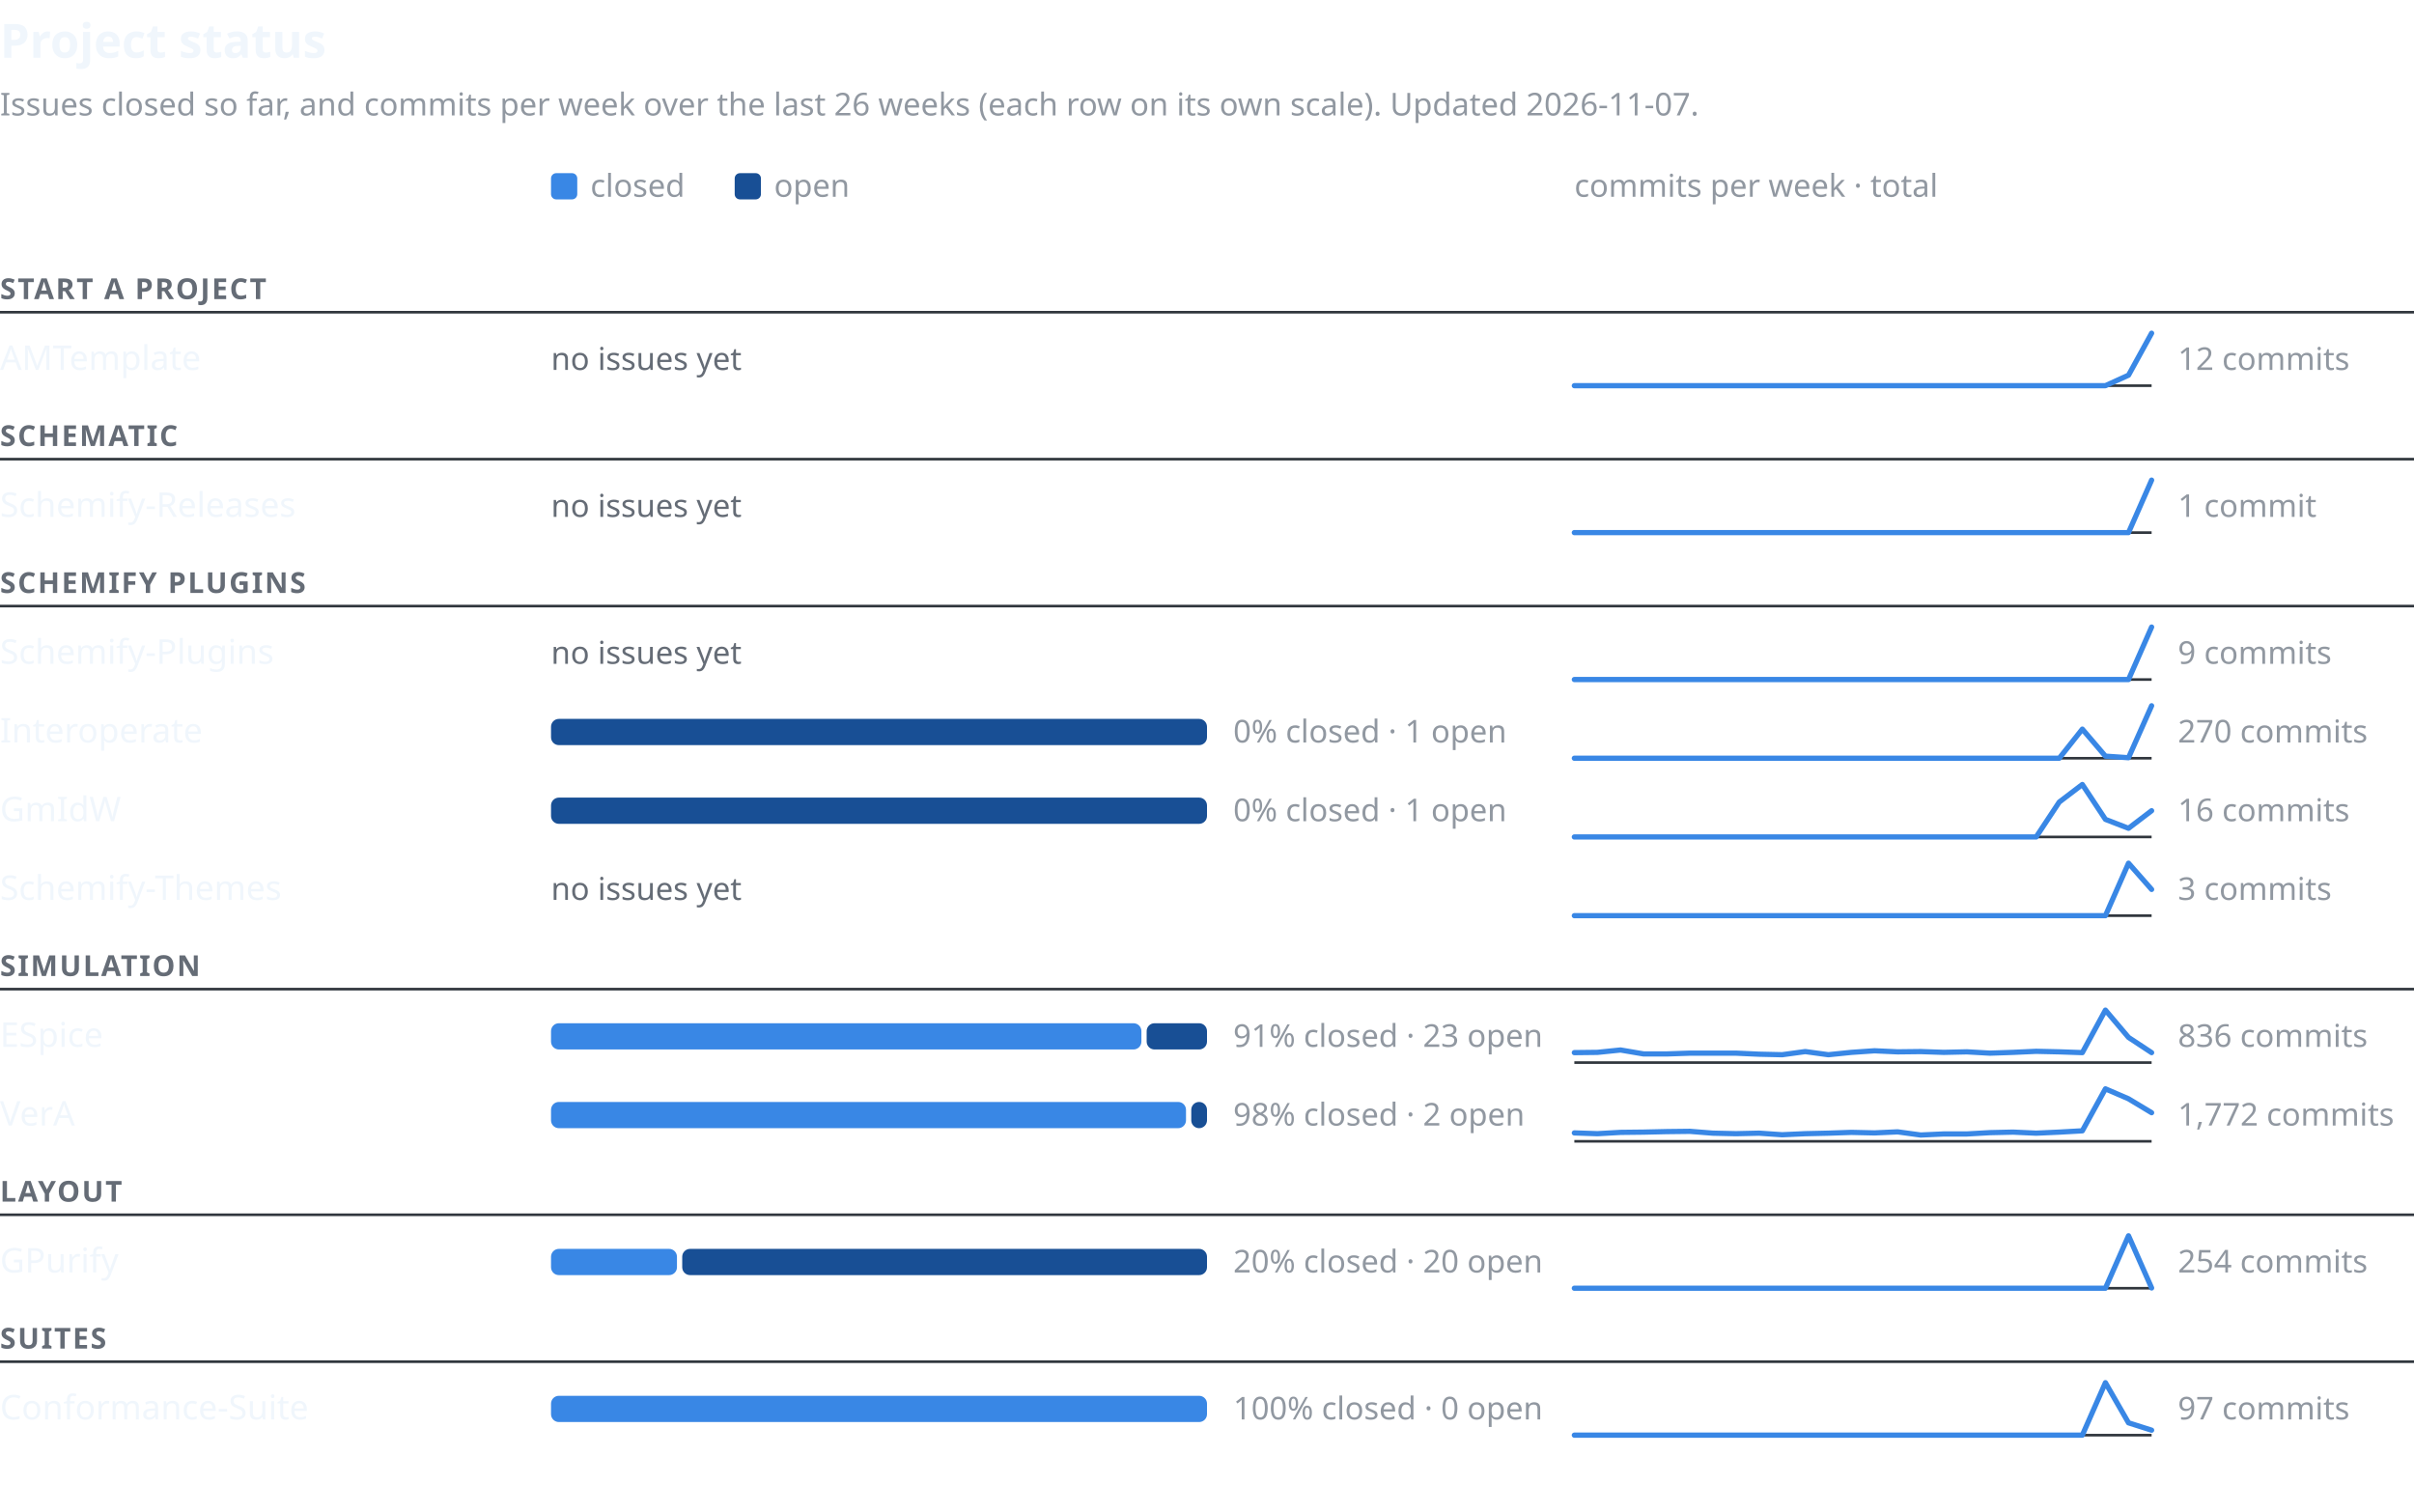
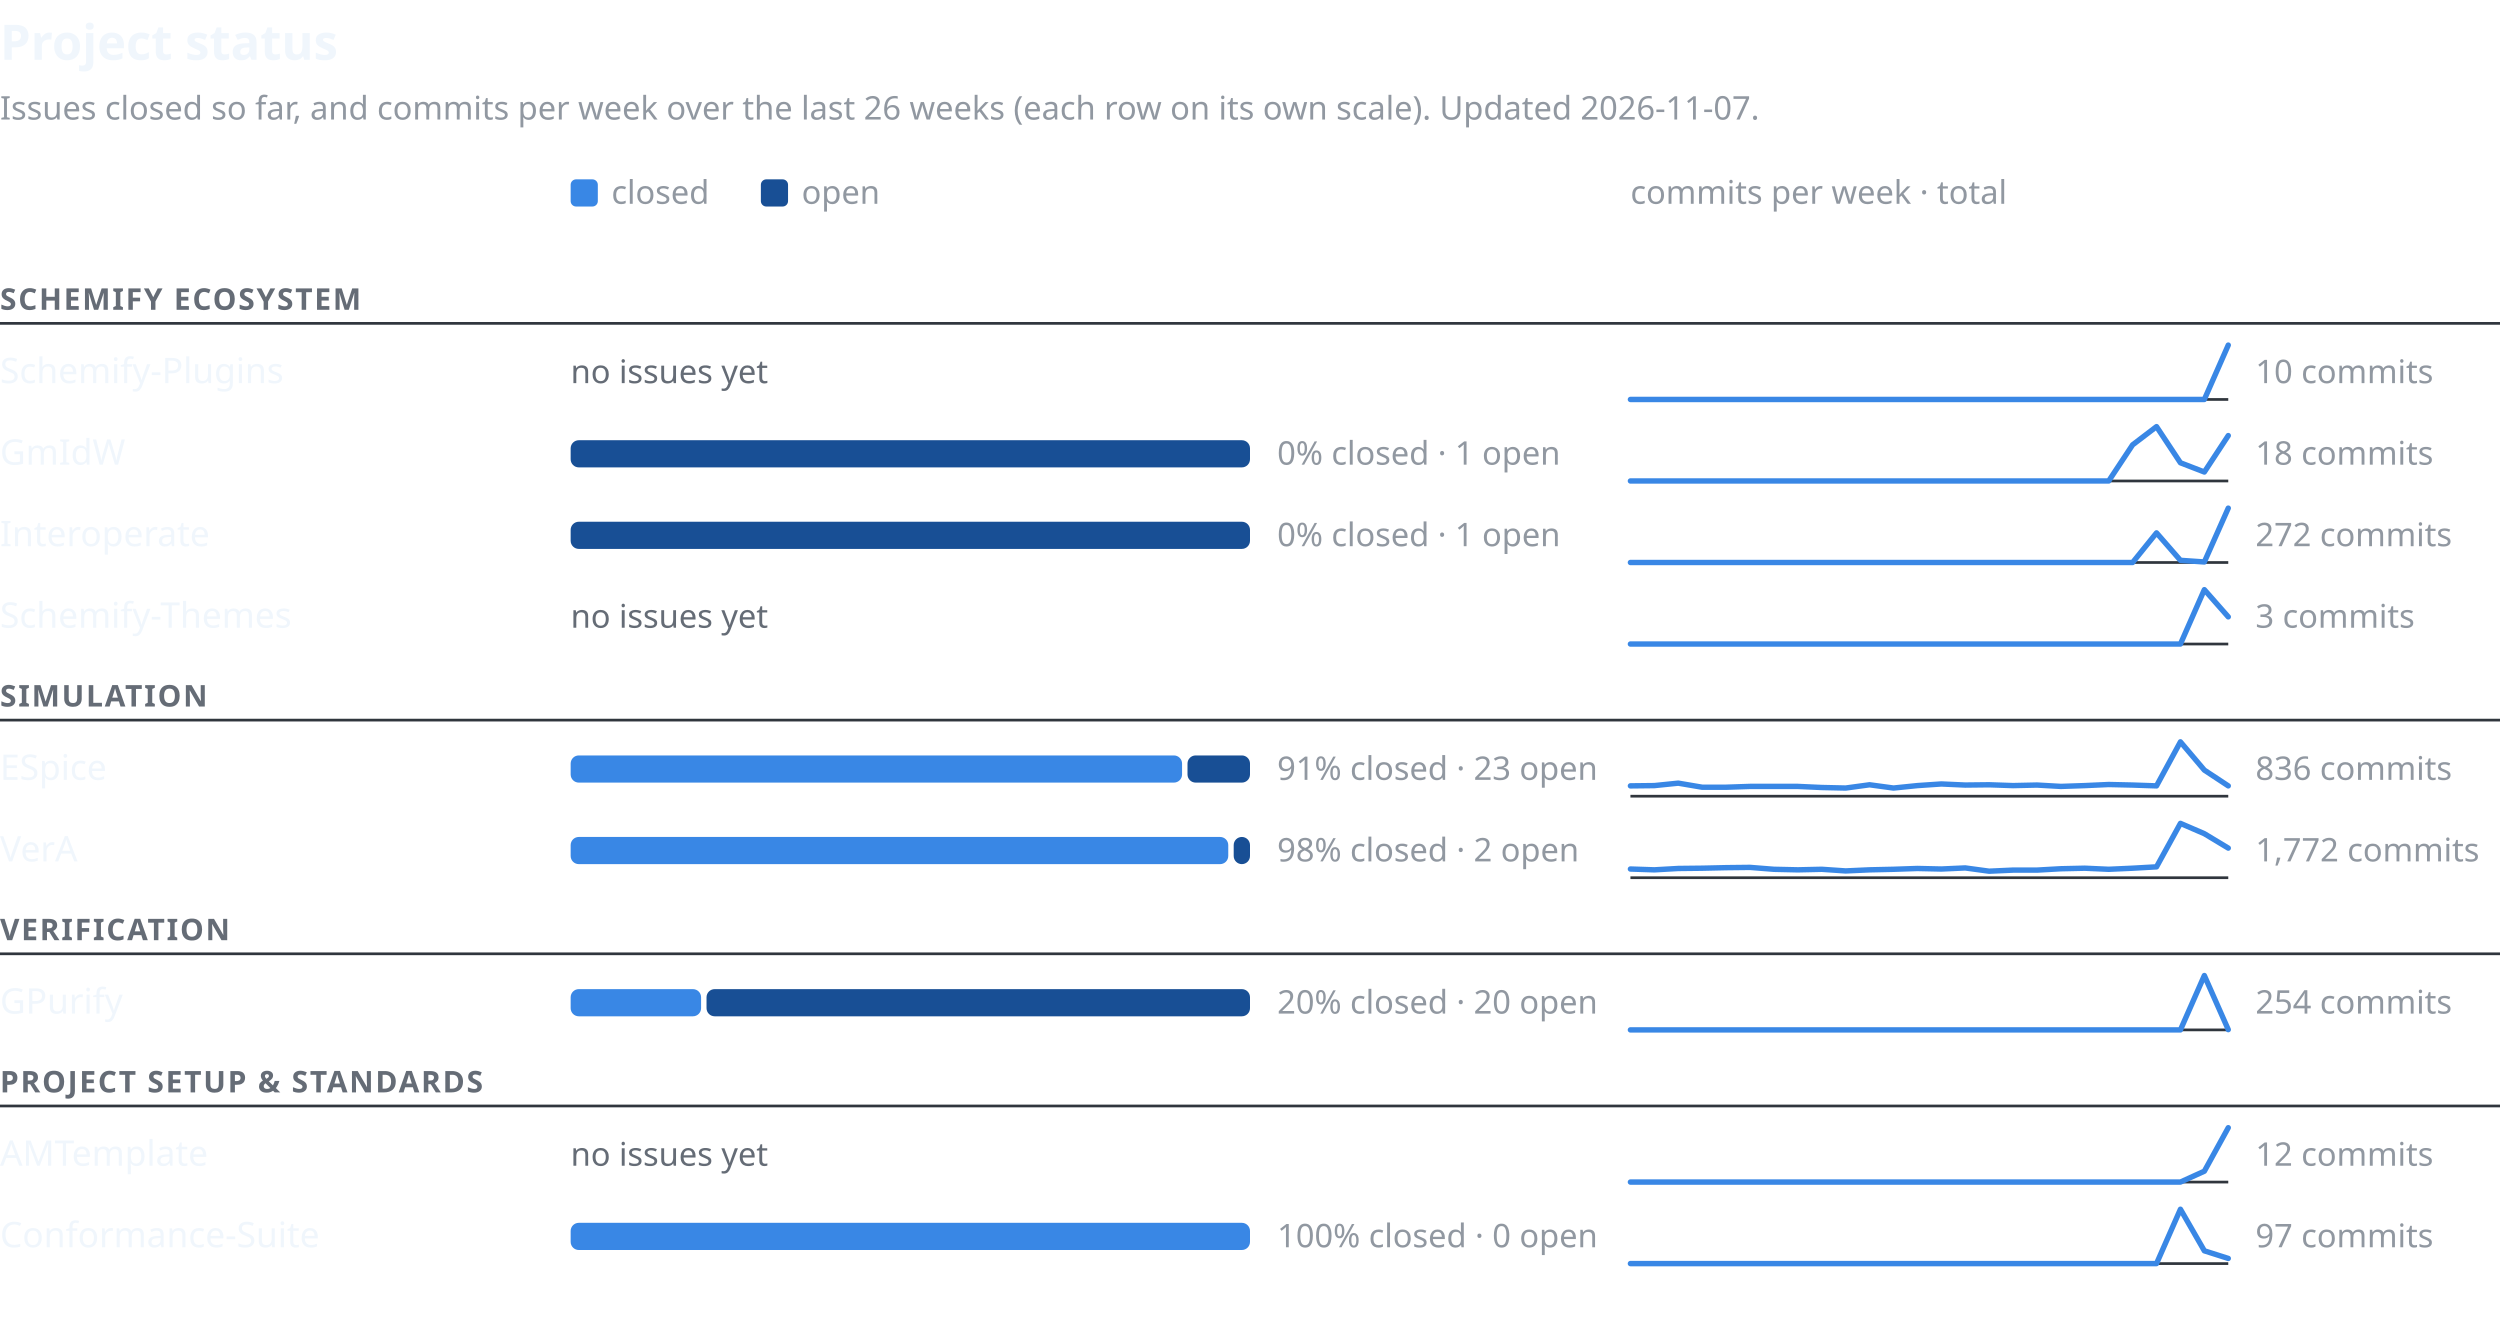
- <svg xmlns="http://www.w3.org/2000/svg" width="920" height="576" viewBox="0 0 920 576" font-family="-apple-system,BlinkMacSystemFont,'Segoe UI','Noto Sans',Helvetica,Arial,sans-serif" role="img" aria-labelledby="t d">
+ <svg xmlns="http://www.w3.org/2000/svg" width="920" height="494" viewBox="0 0 920 494" font-family="-apple-system,BlinkMacSystemFont,'Segoe UI','Noto Sans',Helvetica,Arial,sans-serif" role="img" aria-labelledby="t d">
  <text x="0" y="22" font-size="18" font-weight="600" fill="#f0f6fc">Project status</text>
  <text x="0" y="44" font-size="12" fill="#9198a1">Issues closed so far, and commits per week over the last 26 weeks (each row on its own scale). Updated 2026-11-07.</text>
  <rect x="210" y="66" width="10" height="10" rx="2" fill="#3987e5" />
  <text x="225" y="75" font-size="12" fill="#9198a1">closed</text>
  <rect x="280" y="66" width="10" height="10" rx="2" fill="#184f95" />
  <text x="295" y="75" font-size="12" fill="#9198a1">open</text>
  <text x="600" y="75" font-size="12" fill="#9198a1">commits per week · total</text>
-   <text x="0" y="114" font-size="11" font-weight="600" letter-spacing="0.06em" fill="#656c76">START A PROJECT</text>
+   <text x="0" y="114" font-size="11" font-weight="600" letter-spacing="0.06em" fill="#656c76">SCHEMIFY ECOSYSTEM</text>
  <line x1="0" y1="119" x2="920" y2="119" stroke="#30363d" stroke-width="1" />
-   <text x="0" y="141.0" font-size="13" font-weight="500" fill="#f0f6fc">AMTemplate</text>
+   <text x="0" y="141.0" font-size="13" font-weight="500" fill="#f0f6fc">Schemify-Plugins</text>
  <text x="210" y="141.0" font-size="12" fill="#656c76">no issues yet</text>
  <line x1="600" y1="147.0" x2="820" y2="147.0" stroke="#30363d" stroke-width="1" />
-   <polyline points="600.0,147.0 608.8,147.0 617.6,147.0 626.4,147.0 635.2,147.0 644.0,147.0 652.8,147.0 661.6,147.0 670.4,147.0 679.2,147.0 688.0,147.0 696.8,147.0 705.6,147.0 714.4,147.0 723.2,147.0 732.0,147.0 740.8,147.0 749.6,147.0 758.4,147.0 767.2,147.0 776.0,147.0 784.8,147.0 793.6,147.0 802.4,147.0 811.2,143.0 820.0,127.0" fill="none" stroke="#3987e5" stroke-width="2" stroke-linejoin="round" stroke-linecap="round" />
-   <text x="830" y="141.0" font-size="12" fill="#9198a1" style="font-variant-numeric:tabular-nums">12 commits</text>
-   <text x="0" y="170" font-size="11" font-weight="600" letter-spacing="0.06em" fill="#656c76">SCHEMATIC</text>
-   <line x1="0" y1="175" x2="920" y2="175" stroke="#30363d" stroke-width="1" />
-   <text x="0" y="197.0" font-size="13" font-weight="500" fill="#f0f6fc">Schemify-Releases</text>
-   <text x="210" y="197.0" font-size="12" fill="#656c76">no issues yet</text>
-   <line x1="600" y1="203.0" x2="820" y2="203.0" stroke="#30363d" stroke-width="1" />
-   <polyline points="600.0,203.0 608.8,203.0 617.6,203.0 626.4,203.0 635.2,203.0 644.0,203.0 652.8,203.0 661.6,203.0 670.4,203.0 679.2,203.0 688.0,203.0 696.8,203.0 705.6,203.0 714.4,203.0 723.2,203.0 732.0,203.0 740.8,203.0 749.6,203.0 758.4,203.0 767.2,203.0 776.0,203.0 784.8,203.0 793.6,203.0 802.4,203.0 811.2,203.0 820.0,183.0" fill="none" stroke="#3987e5" stroke-width="2" stroke-linejoin="round" stroke-linecap="round" />
-   <text x="830" y="197.0" font-size="12" fill="#9198a1" style="font-variant-numeric:tabular-nums">1 commit</text>
-   <text x="0" y="226" font-size="11" font-weight="600" letter-spacing="0.06em" fill="#656c76">SCHEMIFY PLUGINS</text>
-   <line x1="0" y1="231" x2="920" y2="231" stroke="#30363d" stroke-width="1" />
-   <text x="0" y="253.0" font-size="13" font-weight="500" fill="#f0f6fc">Schemify-Plugins</text>
-   <text x="210" y="253.0" font-size="12" fill="#656c76">no issues yet</text>
-   <line x1="600" y1="259.0" x2="820" y2="259.0" stroke="#30363d" stroke-width="1" />
-   <polyline points="600.0,259.0 608.8,259.0 617.6,259.0 626.4,259.0 635.2,259.0 644.0,259.0 652.8,259.0 661.6,259.0 670.4,259.0 679.2,259.0 688.0,259.0 696.8,259.0 705.6,259.0 714.4,259.0 723.2,259.0 732.0,259.0 740.8,259.0 749.6,259.0 758.4,259.0 767.2,259.0 776.0,259.0 784.8,259.0 793.6,259.0 802.4,259.0 811.2,259.0 820.0,239.0" fill="none" stroke="#3987e5" stroke-width="2" stroke-linejoin="round" stroke-linecap="round" />
-   <text x="830" y="253.0" font-size="12" fill="#9198a1" style="font-variant-numeric:tabular-nums">9 commits</text>
-   <text x="0" y="283.0" font-size="13" font-weight="500" fill="#f0f6fc">Interoperate</text>
-   <rect x="210" y="274.0" width="250" height="10" rx="3" fill="#184f95" />
-   <text x="470" y="283.0" font-size="12" fill="#9198a1" style="font-variant-numeric:tabular-nums">0% closed · 1 open</text>
-   <line x1="600" y1="289.0" x2="820" y2="289.0" stroke="#30363d" stroke-width="1" />
-   <polyline points="600.0,289.0 608.8,289.0 617.6,289.0 626.4,289.0 635.2,289.0 644.0,289.0 652.8,289.0 661.6,289.0 670.4,289.0 679.2,289.0 688.0,289.0 696.8,289.0 705.6,289.0 714.4,289.0 723.2,289.0 732.0,289.0 740.8,289.0 749.6,289.0 758.4,289.0 767.2,289.0 776.0,289.0 784.8,289.0 793.6,277.9 802.4,288.2 811.2,288.8 820.0,269.0" fill="none" stroke="#3987e5" stroke-width="2" stroke-linejoin="round" stroke-linecap="round" />
-   <text x="830" y="283.0" font-size="12" fill="#9198a1" style="font-variant-numeric:tabular-nums">270 commits</text>
-   <text x="0" y="313.0" font-size="13" font-weight="500" fill="#f0f6fc">GmIdW</text>
-   <rect x="210" y="304.0" width="250" height="10" rx="3" fill="#184f95" />
-   <text x="470" y="313.0" font-size="12" fill="#9198a1" style="font-variant-numeric:tabular-nums">0% closed · 1 open</text>
-   <line x1="600" y1="319.0" x2="820" y2="319.0" stroke="#30363d" stroke-width="1" />
-   <polyline points="600.0,319.0 608.8,319.0 617.6,319.0 626.4,319.0 635.2,319.0 644.0,319.0 652.8,319.0 661.6,319.0 670.4,319.0 679.2,319.0 688.0,319.0 696.8,319.0 705.6,319.0 714.4,319.0 723.2,319.0 732.0,319.0 740.8,319.0 749.6,319.0 758.4,319.0 767.2,319.0 776.0,319.0 784.8,305.7 793.6,299.0 802.4,312.3 811.2,315.7 820.0,309.0" fill="none" stroke="#3987e5" stroke-width="2" stroke-linejoin="round" stroke-linecap="round" />
-   <text x="830" y="313.0" font-size="12" fill="#9198a1" style="font-variant-numeric:tabular-nums">16 commits</text>
-   <text x="0" y="343.0" font-size="13" font-weight="500" fill="#f0f6fc">Schemify-Themes</text>
-   <text x="210" y="343.0" font-size="12" fill="#656c76">no issues yet</text>
-   <line x1="600" y1="349.0" x2="820" y2="349.0" stroke="#30363d" stroke-width="1" />
-   <polyline points="600.0,349.0 608.8,349.0 617.6,349.0 626.4,349.0 635.2,349.0 644.0,349.0 652.8,349.0 661.6,349.0 670.4,349.0 679.2,349.0 688.0,349.0 696.8,349.0 705.6,349.0 714.4,349.0 723.2,349.0 732.0,349.0 740.8,349.0 749.6,349.0 758.4,349.0 767.2,349.0 776.0,349.0 784.8,349.0 793.6,349.0 802.4,349.0 811.2,329.0 820.0,339.0" fill="none" stroke="#3987e5" stroke-width="2" stroke-linejoin="round" stroke-linecap="round" />
-   <text x="830" y="343.0" font-size="12" fill="#9198a1" style="font-variant-numeric:tabular-nums">3 commits</text>
-   <text x="0" y="372" font-size="11" font-weight="600" letter-spacing="0.06em" fill="#656c76">SIMULATION</text>
-   <line x1="0" y1="377" x2="920" y2="377" stroke="#30363d" stroke-width="1" />
-   <text x="0" y="399.0" font-size="13" font-weight="500" fill="#f0f6fc">ESpice</text>
-   <rect x="210" y="390.0" width="225" height="10" rx="3" fill="#3987e5" />
-   <rect x="437" y="390.0" width="23" height="10" rx="3" fill="#184f95" />
-   <text x="470" y="399.0" font-size="12" fill="#9198a1" style="font-variant-numeric:tabular-nums">91% closed · 23 open</text>
-   <line x1="600" y1="405.0" x2="820" y2="405.0" stroke="#30363d" stroke-width="1" />
-   <polyline points="600.0,401.2 608.8,401.1 617.6,400.2 626.4,401.7 635.2,401.7 644.0,401.4 652.8,401.4 661.6,401.4 670.4,401.8 679.2,402.0 688.0,400.8 696.8,402.0 705.6,401.1 714.4,400.5 723.2,400.9 732.0,400.8 740.8,401.1 749.6,400.9 758.4,401.4 767.2,401.1 776.0,400.7 784.8,400.9 793.6,401.2 802.4,385.0 811.2,395.4 820.0,401.2" fill="none" stroke="#3987e5" stroke-width="2" stroke-linejoin="round" stroke-linecap="round" />
-   <text x="830" y="399.0" font-size="12" fill="#9198a1" style="font-variant-numeric:tabular-nums">836 commits</text>
-   <text x="0" y="429.0" font-size="13" font-weight="500" fill="#f0f6fc">VerA</text>
-   <rect x="210" y="420.0" width="242" height="10" rx="3" fill="#3987e5" />
-   <rect x="454" y="420.0" width="6" height="10" rx="3" fill="#184f95" />
-   <text x="470" y="429.0" font-size="12" fill="#9198a1" style="font-variant-numeric:tabular-nums">98% closed · 2 open</text>
+   <polyline points="600.0,147.0 608.8,147.0 617.6,147.0 626.4,147.0 635.2,147.0 644.0,147.0 652.8,147.0 661.6,147.0 670.4,147.0 679.2,147.0 688.0,147.0 696.8,147.0 705.6,147.0 714.4,147.0 723.2,147.0 732.0,147.0 740.8,147.0 749.6,147.0 758.4,147.0 767.2,147.0 776.0,147.0 784.8,147.0 793.6,147.0 802.4,147.0 811.2,147.0 820.0,127.0" fill="none" stroke="#3987e5" stroke-width="2" stroke-linejoin="round" stroke-linecap="round" />
+   <text x="830" y="141.0" font-size="12" fill="#9198a1" style="font-variant-numeric:tabular-nums">10 commits</text>
+   <text x="0" y="171.0" font-size="13" font-weight="500" fill="#f0f6fc">GmIdW</text>
+   <rect x="210" y="162.0" width="250" height="10" rx="3" fill="#184f95" />
+   <text x="470" y="171.0" font-size="12" fill="#9198a1" style="font-variant-numeric:tabular-nums">0% closed · 1 open</text>
+   <line x1="600" y1="177.0" x2="820" y2="177.0" stroke="#30363d" stroke-width="1" />
+   <polyline points="600.0,177.0 608.8,177.0 617.6,177.0 626.4,177.0 635.2,177.0 644.0,177.0 652.8,177.0 661.6,177.0 670.4,177.0 679.2,177.0 688.0,177.0 696.8,177.0 705.6,177.0 714.4,177.0 723.2,177.0 732.0,177.0 740.8,177.0 749.6,177.0 758.4,177.0 767.2,177.0 776.0,177.0 784.8,163.7 793.6,157.0 802.4,170.3 811.2,173.7 820.0,160.3" fill="none" stroke="#3987e5" stroke-width="2" stroke-linejoin="round" stroke-linecap="round" />
+   <text x="830" y="171.0" font-size="12" fill="#9198a1" style="font-variant-numeric:tabular-nums">18 commits</text>
+   <text x="0" y="201.0" font-size="13" font-weight="500" fill="#f0f6fc">Interoperate</text>
+   <rect x="210" y="192.0" width="250" height="10" rx="3" fill="#184f95" />
+   <text x="470" y="201.0" font-size="12" fill="#9198a1" style="font-variant-numeric:tabular-nums">0% closed · 1 open</text>
+   <line x1="600" y1="207.0" x2="820" y2="207.0" stroke="#30363d" stroke-width="1" />
+   <polyline points="600.0,207.0 608.8,207.0 617.6,207.0 626.4,207.0 635.2,207.0 644.0,207.0 652.8,207.0 661.6,207.0 670.4,207.0 679.2,207.0 688.0,207.0 696.8,207.0 705.6,207.0 714.4,207.0 723.2,207.0 732.0,207.0 740.8,207.0 749.6,207.0 758.4,207.0 767.2,207.0 776.0,207.0 784.8,207.0 793.6,196.1 802.4,206.2 811.2,206.8 820.0,187.0" fill="none" stroke="#3987e5" stroke-width="2" stroke-linejoin="round" stroke-linecap="round" />
+   <text x="830" y="201.0" font-size="12" fill="#9198a1" style="font-variant-numeric:tabular-nums">272 commits</text>
+   <text x="0" y="231.0" font-size="13" font-weight="500" fill="#f0f6fc">Schemify-Themes</text>
+   <text x="210" y="231.0" font-size="12" fill="#656c76">no issues yet</text>
+   <line x1="600" y1="237.0" x2="820" y2="237.0" stroke="#30363d" stroke-width="1" />
+   <polyline points="600.0,237.0 608.8,237.0 617.6,237.0 626.4,237.0 635.2,237.0 644.0,237.0 652.8,237.0 661.6,237.0 670.4,237.0 679.2,237.0 688.0,237.0 696.8,237.0 705.6,237.0 714.4,237.0 723.2,237.0 732.0,237.0 740.8,237.0 749.6,237.0 758.4,237.0 767.2,237.0 776.0,237.0 784.8,237.0 793.6,237.0 802.4,237.0 811.2,217.0 820.0,227.0" fill="none" stroke="#3987e5" stroke-width="2" stroke-linejoin="round" stroke-linecap="round" />
+   <text x="830" y="231.0" font-size="12" fill="#9198a1" style="font-variant-numeric:tabular-nums">3 commits</text>
+   <text x="0" y="260" font-size="11" font-weight="600" letter-spacing="0.06em" fill="#656c76">SIMULATION</text>
+   <line x1="0" y1="265" x2="920" y2="265" stroke="#30363d" stroke-width="1" />
+   <text x="0" y="287.0" font-size="13" font-weight="500" fill="#f0f6fc">ESpice</text>
+   <rect x="210" y="278.0" width="225" height="10" rx="3" fill="#3987e5" />
+   <rect x="437" y="278.0" width="23" height="10" rx="3" fill="#184f95" />
+   <text x="470" y="287.0" font-size="12" fill="#9198a1" style="font-variant-numeric:tabular-nums">91% closed · 23 open</text>
+   <line x1="600" y1="293.0" x2="820" y2="293.0" stroke="#30363d" stroke-width="1" />
+   <polyline points="600.0,289.2 608.8,289.1 617.6,288.2 626.4,289.7 635.2,289.7 644.0,289.4 652.8,289.4 661.6,289.4 670.4,289.8 679.2,290.0 688.0,288.8 696.8,290.0 705.6,289.1 714.4,288.5 723.2,288.9 732.0,288.8 740.8,289.1 749.6,288.9 758.4,289.4 767.2,289.1 776.0,288.7 784.8,288.9 793.6,289.2 802.4,273.0 811.2,283.4 820.0,289.2" fill="none" stroke="#3987e5" stroke-width="2" stroke-linejoin="round" stroke-linecap="round" />
+   <text x="830" y="287.0" font-size="12" fill="#9198a1" style="font-variant-numeric:tabular-nums">836 commits</text>
+   <text x="0" y="317.0" font-size="13" font-weight="500" fill="#f0f6fc">VerA</text>
+   <rect x="210" y="308.0" width="242" height="10" rx="3" fill="#3987e5" />
+   <rect x="454" y="308.0" width="6" height="10" rx="3" fill="#184f95" />
+   <text x="470" y="317.0" font-size="12" fill="#9198a1" style="font-variant-numeric:tabular-nums">98% closed · 2 open</text>
+   <line x1="600" y1="323.0" x2="820" y2="323.0" stroke="#30363d" stroke-width="1" />
+   <polyline points="600.0,319.8 608.8,320.1 617.6,319.6 626.4,319.5 635.2,319.3 644.0,319.2 652.8,319.9 661.6,320.1 670.4,319.9 679.2,320.5 688.0,320.1 696.8,319.9 705.6,319.6 714.4,319.8 723.2,319.4 732.0,320.6 740.8,320.2 749.6,320.2 758.4,319.7 767.2,319.5 776.0,319.9 784.8,319.5 793.6,319.0 802.4,303.0 811.2,306.8 820.0,312.1" fill="none" stroke="#3987e5" stroke-width="2" stroke-linejoin="round" stroke-linecap="round" />
+   <text x="830" y="317.0" font-size="12" fill="#9198a1" style="font-variant-numeric:tabular-nums">1,772 commits</text>
+   <text x="0" y="346" font-size="11" font-weight="600" letter-spacing="0.06em" fill="#656c76">VERIFICATION</text>
+   <line x1="0" y1="351" x2="920" y2="351" stroke="#30363d" stroke-width="1" />
+   <text x="0" y="373.0" font-size="13" font-weight="500" fill="#f0f6fc">GPurify</text>
+   <rect x="210" y="364.0" width="48" height="10" rx="3" fill="#3987e5" />
+   <rect x="260" y="364.0" width="200" height="10" rx="3" fill="#184f95" />
+   <text x="470" y="373.0" font-size="12" fill="#9198a1" style="font-variant-numeric:tabular-nums">20% closed · 20 open</text>
+   <line x1="600" y1="379.0" x2="820" y2="379.0" stroke="#30363d" stroke-width="1" />
+   <polyline points="600.0,379.0 608.8,379.0 617.6,379.0 626.4,379.0 635.2,379.0 644.0,379.0 652.8,379.0 661.6,379.0 670.4,379.0 679.2,379.0 688.0,379.0 696.8,379.0 705.6,379.0 714.4,379.0 723.2,379.0 732.0,379.0 740.8,379.0 749.6,379.0 758.4,379.0 767.2,379.0 776.0,379.0 784.8,379.0 793.6,379.0 802.4,379.0 811.2,359.0 820.0,378.9" fill="none" stroke="#3987e5" stroke-width="2" stroke-linejoin="round" stroke-linecap="round" />
+   <text x="830" y="373.0" font-size="12" fill="#9198a1" style="font-variant-numeric:tabular-nums">254 commits</text>
+   <text x="0" y="402" font-size="11" font-weight="600" letter-spacing="0.06em" fill="#656c76">PROJECT SETUP &amp; STANDARDS</text>
+   <line x1="0" y1="407" x2="920" y2="407" stroke="#30363d" stroke-width="1" />
+   <text x="0" y="429.0" font-size="13" font-weight="500" fill="#f0f6fc">AMTemplate</text>
+   <text x="210" y="429.0" font-size="12" fill="#656c76">no issues yet</text>
  <line x1="600" y1="435.0" x2="820" y2="435.0" stroke="#30363d" stroke-width="1" />
-   <polyline points="600.0,431.8 608.8,432.1 617.6,431.6 626.4,431.5 635.2,431.3 644.0,431.2 652.8,431.9 661.6,432.1 670.4,431.9 679.2,432.5 688.0,432.1 696.8,431.9 705.6,431.6 714.4,431.8 723.2,431.4 732.0,432.6 740.8,432.2 749.6,432.2 758.4,431.7 767.2,431.5 776.0,431.9 784.8,431.5 793.6,431.0 802.4,415.0 811.2,418.8 820.0,424.1" fill="none" stroke="#3987e5" stroke-width="2" stroke-linejoin="round" stroke-linecap="round" />
-   <text x="830" y="429.0" font-size="12" fill="#9198a1" style="font-variant-numeric:tabular-nums">1,772 commits</text>
-   <text x="0" y="458" font-size="11" font-weight="600" letter-spacing="0.06em" fill="#656c76">LAYOUT</text>
-   <line x1="0" y1="463" x2="920" y2="463" stroke="#30363d" stroke-width="1" />
-   <text x="0" y="485.0" font-size="13" font-weight="500" fill="#f0f6fc">GPurify</text>
-   <rect x="210" y="476.0" width="48" height="10" rx="3" fill="#3987e5" />
-   <rect x="260" y="476.0" width="200" height="10" rx="3" fill="#184f95" />
-   <text x="470" y="485.0" font-size="12" fill="#9198a1" style="font-variant-numeric:tabular-nums">20% closed · 20 open</text>
-   <line x1="600" y1="491.0" x2="820" y2="491.0" stroke="#30363d" stroke-width="1" />
-   <polyline points="600.0,491.0 608.8,491.0 617.6,491.0 626.4,491.0 635.2,491.0 644.0,491.0 652.8,491.0 661.6,491.0 670.4,491.0 679.2,491.0 688.0,491.0 696.8,491.0 705.6,491.0 714.4,491.0 723.2,491.0 732.0,491.0 740.8,491.0 749.6,491.0 758.4,491.0 767.2,491.0 776.0,491.0 784.8,491.0 793.6,491.0 802.4,491.0 811.2,471.0 820.0,490.9" fill="none" stroke="#3987e5" stroke-width="2" stroke-linejoin="round" stroke-linecap="round" />
-   <text x="830" y="485.0" font-size="12" fill="#9198a1" style="font-variant-numeric:tabular-nums">254 commits</text>
-   <text x="0" y="514" font-size="11" font-weight="600" letter-spacing="0.06em" fill="#656c76">SUITES</text>
-   <line x1="0" y1="519" x2="920" y2="519" stroke="#30363d" stroke-width="1" />
-   <text x="0" y="541.0" font-size="13" font-weight="500" fill="#f0f6fc">Conformance-Suite</text>
-   <rect x="210" y="532.0" width="250" height="10" rx="3" fill="#3987e5" />
-   <text x="470" y="541.0" font-size="12" fill="#9198a1" style="font-variant-numeric:tabular-nums">100% closed · 0 open</text>
-   <line x1="600" y1="547.0" x2="820" y2="547.0" stroke="#30363d" stroke-width="1" />
-   <polyline points="600.0,547.0 608.8,547.0 617.6,547.0 626.4,547.0 635.2,547.0 644.0,547.0 652.8,547.0 661.6,547.0 670.4,547.0 679.2,547.0 688.0,547.0 696.8,547.0 705.6,547.0 714.4,547.0 723.2,547.0 732.0,547.0 740.8,547.0 749.6,547.0 758.4,547.0 767.2,547.0 776.0,547.0 784.8,547.0 793.6,547.0 802.4,527.0 811.2,542.3 820.0,545.1" fill="none" stroke="#3987e5" stroke-width="2" stroke-linejoin="round" stroke-linecap="round" />
-   <text x="830" y="541.0" font-size="12" fill="#9198a1" style="font-variant-numeric:tabular-nums">97 commits</text>
+   <polyline points="600.0,435.0 608.8,435.0 617.6,435.0 626.4,435.0 635.2,435.0 644.0,435.0 652.8,435.0 661.6,435.0 670.4,435.0 679.2,435.0 688.0,435.0 696.8,435.0 705.6,435.0 714.4,435.0 723.2,435.0 732.0,435.0 740.8,435.0 749.6,435.0 758.4,435.0 767.2,435.0 776.0,435.0 784.8,435.0 793.6,435.0 802.4,435.0 811.2,431.0 820.0,415.0" fill="none" stroke="#3987e5" stroke-width="2" stroke-linejoin="round" stroke-linecap="round" />
+   <text x="830" y="429.0" font-size="12" fill="#9198a1" style="font-variant-numeric:tabular-nums">12 commits</text>
+   <text x="0" y="459.0" font-size="13" font-weight="500" fill="#f0f6fc">Conformance-Suite</text>
+   <rect x="210" y="450.0" width="250" height="10" rx="3" fill="#3987e5" />
+   <text x="470" y="459.0" font-size="12" fill="#9198a1" style="font-variant-numeric:tabular-nums">100% closed · 0 open</text>
+   <line x1="600" y1="465.0" x2="820" y2="465.0" stroke="#30363d" stroke-width="1" />
+   <polyline points="600.0,465.0 608.8,465.0 617.6,465.0 626.4,465.0 635.2,465.0 644.0,465.0 652.8,465.0 661.6,465.0 670.4,465.0 679.2,465.0 688.0,465.0 696.8,465.0 705.6,465.0 714.4,465.0 723.2,465.0 732.0,465.0 740.8,465.0 749.6,465.0 758.4,465.0 767.2,465.0 776.0,465.0 784.8,465.0 793.6,465.0 802.4,445.0 811.2,460.3 820.0,463.1" fill="none" stroke="#3987e5" stroke-width="2" stroke-linejoin="round" stroke-linecap="round" />
+   <text x="830" y="459.0" font-size="12" fill="#9198a1" style="font-variant-numeric:tabular-nums">97 commits</text>
</svg>
